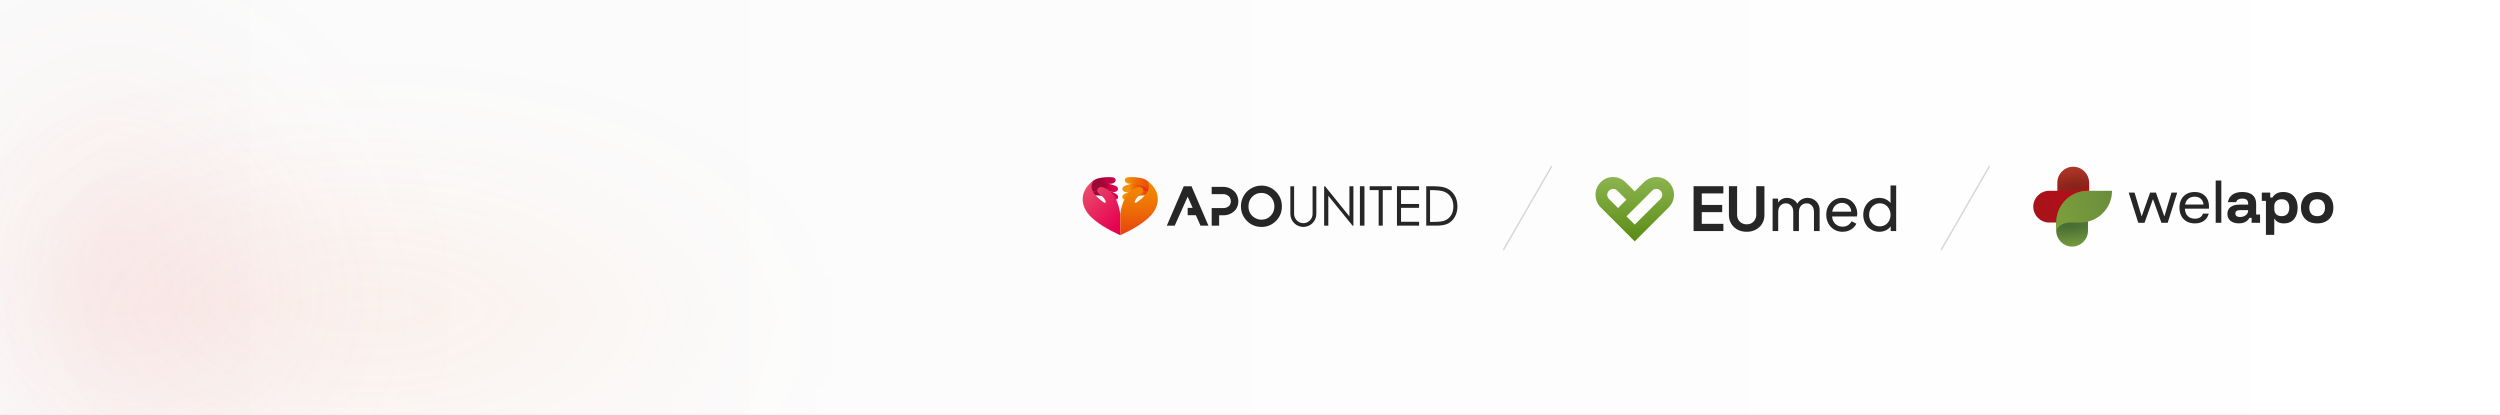
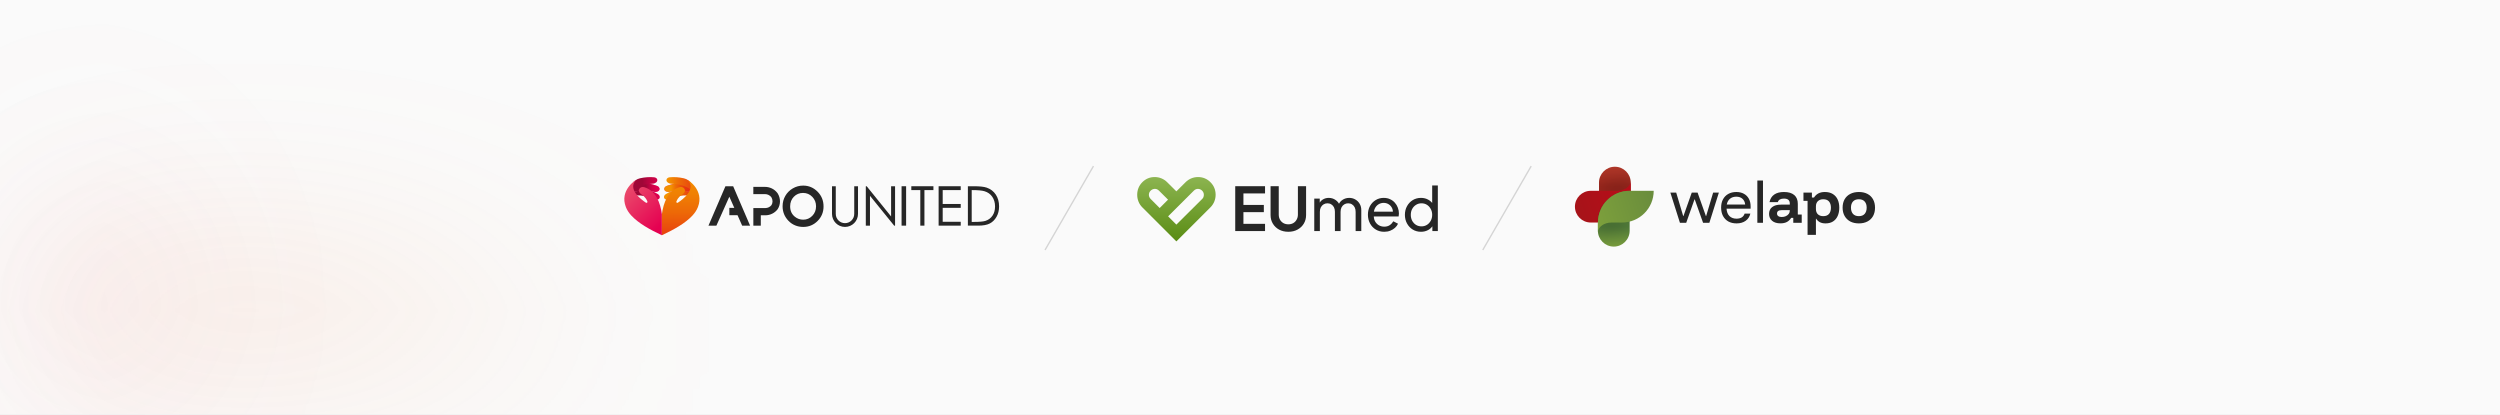
<svg xmlns="http://www.w3.org/2000/svg" width="1810" height="300" viewBox="0 0 1810 300" fill="none">
  <g clip-path="url(#clip0_111_993)">
    <rect width="1810" height="300" fill="url(#paint0_linear_111_993)" />
-     <path d="M809.477 143.119C809.734 142.211 809.232 141.187 808.193 140.547C805.342 138.795 802.267 137.51 798.761 136.648C796.325 136.047 793.736 136.48 791.669 137.884C789.781 139.167 787.952 140.925 786.12 142.674C795.54 139.706 801.569 142.881 805.49 144.38C807.22 145.041 809.092 144.456 809.473 143.119H809.477Z" fill="url(#paint1_linear_111_993)" />
-     <path d="M809.331 136.907C809.408 135.968 808.714 135.057 807.57 134.628C804.43 133.449 801.16 132.769 797.552 132.586C795.044 132.458 792.589 133.372 790.835 135.142C789.232 136.76 787.782 138.829 786.328 140.892C794.988 136.197 801.529 138.174 805.67 138.902C807.496 139.222 809.219 138.296 809.331 136.91V136.907Z" fill="url(#paint2_linear_111_993)" />
-     <path d="M809.331 136.907C809.408 135.968 808.714 135.057 807.57 134.628C804.43 133.449 801.16 132.769 797.552 132.586C795.044 132.458 792.589 133.372 790.835 135.142C789.232 136.76 787.782 138.829 786.328 140.892C794.988 136.197 801.529 138.174 805.67 138.902C807.496 139.222 809.219 138.296 809.331 136.91V136.907Z" fill="url(#paint3_linear_111_993)" />
-     <path d="M807.706 130.061C807.517 129.137 806.597 128.449 805.375 128.342C802.028 128.053 798.692 128.284 795.171 129.08C792.723 129.634 790.618 131.176 789.428 133.348C788.34 135.334 787.521 137.717 786.697 140.09C793.714 133.241 800.559 133.378 804.743 132.961C806.591 132.778 807.988 131.422 807.709 130.058L807.706 130.061Z" fill="url(#paint4_linear_111_993)" />
-     <path d="M811.048 155.153C809.969 146.939 806.755 137.976 798.147 135.484C796.848 135.109 795.407 135.606 794.719 136.751C794.099 137.787 794.099 139.256 796.582 140.989C796.582 140.989 799.3 142.561 800.565 145.934C800.804 146.568 800.075 147.134 799.505 146.757C795.661 144.21 786.182 137.065 792.27 130.283C792.27 130.283 780.154 137.623 784.974 149.934C785.857 152.189 787.227 154.221 788.882 156.006C794.121 161.655 802.078 166.103 811.048 170.323V155.153Z" fill="url(#paint5_linear_111_993)" />
-     <path d="M812.62 143.119C812.362 142.211 812.865 141.187 813.903 140.547C816.755 138.795 819.83 137.51 823.335 136.648C825.772 136.047 828.36 136.48 830.427 137.884C832.315 139.167 834.144 140.925 835.976 142.674C826.556 139.706 820.527 142.881 816.606 144.38C814.876 145.041 813.004 144.456 812.623 143.119H812.62Z" fill="url(#paint6_linear_111_993)" />
-     <path d="M812.762 136.907C812.684 135.968 813.378 135.057 814.522 134.628C817.662 133.449 820.932 132.769 824.54 132.586C827.048 132.458 829.503 133.372 831.257 135.142C832.86 136.76 834.311 138.829 835.764 140.892C827.104 136.197 820.563 138.174 816.422 138.902C814.597 139.222 812.873 138.296 812.762 136.91V136.907Z" fill="url(#paint7_linear_111_993)" />
-     <path d="M812.762 136.907C812.684 135.968 813.378 135.057 814.522 134.628C817.662 133.449 820.932 132.769 824.54 132.586C827.048 132.458 829.503 133.372 831.257 135.142C832.86 136.76 834.311 138.829 835.764 140.892C827.104 136.197 820.563 138.174 816.422 138.902C814.597 139.222 812.873 138.296 812.762 136.91V136.907Z" fill="url(#paint8_linear_111_993)" />
-     <path d="M814.387 130.061C814.576 129.137 815.496 128.449 816.717 128.342C820.065 128.053 823.4 128.284 826.922 129.08C829.37 129.634 831.475 131.176 832.665 133.348C833.753 135.334 834.572 137.717 835.396 140.09C828.378 133.241 821.534 133.378 817.35 132.961C815.502 132.778 814.104 131.422 814.383 130.058L814.387 130.061Z" fill="url(#paint9_linear_111_993)" />
-     <path d="M811.048 155.153C812.127 146.939 815.341 137.976 823.949 135.484C825.247 135.109 826.689 135.606 827.377 136.751C827.997 137.787 827.997 139.256 825.514 140.989C825.514 140.989 822.796 142.561 821.531 145.934C821.292 146.568 822.021 147.134 822.591 146.757C826.435 144.21 835.913 137.065 829.826 130.283C829.826 130.283 841.942 137.623 837.122 149.934C836.239 152.189 834.869 154.221 833.214 156.006C827.975 161.655 820.018 166.103 811.048 170.323V155.153Z" fill="url(#paint10_linear_111_993)" />
-     <path d="M958.684 163.362V134.836H959.32L976.991 156.702V134.836H979.866V163.362H979.211L961.699 141.761V163.362H958.684Z" fill="#262626" />
-     <path d="M984.573 134.836H987.868V163.362H984.573V134.836Z" fill="#262626" />
-     <path d="M991.634 137.629V134.836H1007.64V137.629H1001.12V163.362H998.147V137.629H991.634Z" fill="#262626" />
-     <path d="M1011.4 134.836H1027.41V137.629H1014.35V147.678H1027.41V150.471H1014.35V160.569H1027.41V163.362H1011.4V134.836Z" fill="#262626" />
-     <path d="M1032.59 163.362V134.836H1036.84C1041.16 134.836 1044.29 135.18 1046.25 135.865C1049.05 136.836 1051.23 138.516 1052.81 140.907C1054.39 143.299 1055.18 146.149 1055.18 149.458C1055.18 152.314 1054.55 154.829 1053.3 157.001C1052.06 159.172 1050.43 160.777 1048.43 161.808C1046.44 162.843 1043.64 163.359 1040.04 163.359H1032.59V163.362ZM1035.35 160.665H1036.96C1040.95 160.665 1043.72 160.421 1045.26 159.929C1047.44 159.233 1049.15 157.975 1050.39 156.162C1051.63 154.347 1052.25 152.13 1052.25 149.506C1052.25 146.755 1051.58 144.403 1050.23 142.455C1048.89 140.506 1047.01 139.167 1044.6 138.443C1042.79 137.9 1039.82 137.629 1035.67 137.629H1035.36V160.665H1035.35Z" fill="#262626" />
-     <path d="M874.899 163.362L862.653 134.836H857.051L844.774 163.362H850.514L859.886 142.4L863.478 150.516H859.886V155.813H865.819L869.159 163.362H874.899Z" fill="#262626" />
-     <path d="M913.321 134.369C917.356 134.369 920.828 135.827 923.732 138.746C926.636 141.665 928.089 145.223 928.089 149.42C928.089 153.617 926.655 157.096 923.791 159.977C920.924 162.857 917.45 164.297 913.359 164.297C909.268 164.297 905.518 162.818 902.685 159.862C899.853 156.907 898.434 153.394 898.434 149.324C898.434 146.6 899.094 144.094 900.414 141.807C901.733 139.52 903.549 137.71 905.858 136.375C908.166 135.037 910.655 134.372 913.321 134.372V134.369ZM913.262 139.677C910.621 139.677 908.401 140.593 906.604 142.428C904.803 144.262 903.906 146.591 903.906 149.42C903.906 152.571 905.038 155.063 907.304 156.898C909.064 158.332 911.083 159.049 913.362 159.049C915.935 159.049 918.131 158.118 919.944 156.259C921.756 154.4 922.663 152.107 922.663 149.384C922.663 146.66 921.75 144.377 919.925 142.497C918.1 140.617 915.88 139.68 913.265 139.68L913.262 139.677Z" fill="#262626" />
-     <path d="M882.664 163.362H877.265V150.641H885.931C887.676 150.641 889.338 149.843 890.395 148.505C891.422 146.856 891.4 144.714 890.343 142.865L890.238 142.73C889.181 141.356 887.495 140.535 885.727 140.535H877.253V135.304H885.727C889.193 135.304 892.499 136.911 894.567 139.603L894.94 140.114C897.098 143.707 897.089 148.021 894.912 151.373L894.798 151.534C892.729 154.25 889.415 155.872 885.928 155.872H882.66V163.362H882.664Z" fill="#262626" />
-     <path d="M950.307 134.836V154.891C950.307 158.571 947.307 161.569 943.62 161.569C939.935 161.569 936.938 158.571 936.938 154.891V134.836H934.208V154.891C934.208 160.077 938.43 164.297 943.62 164.297C948.811 164.297 953.036 160.077 953.036 154.891V134.836H950.307Z" fill="#262626" />
-     <line x1="1123.51" y1="120.25" x2="1088.44" y2="181" stroke="#D4D4D4" />
-     <path d="M1183.53 174.769L1158.87 150.116C1157.64 148.878 1156.71 147.472 1156.1 145.9C1155.48 144.328 1155.17 142.708 1155.17 141.041C1155.17 137.468 1156.41 134.431 1158.87 131.929C1161.33 129.429 1164.34 128.179 1167.89 128.179C1169.55 128.179 1171.16 128.5 1172.73 129.142C1174.29 129.786 1175.69 130.728 1176.92 131.966L1183.53 138.54L1190.14 131.966C1191.37 130.728 1192.77 129.786 1194.33 129.142C1195.89 128.5 1197.51 128.179 1199.16 128.179C1202.72 128.179 1205.74 129.429 1208.23 131.929C1210.71 134.431 1211.96 137.468 1211.96 141.041C1211.96 142.708 1211.64 144.328 1211 145.9C1210.36 147.472 1209.42 148.878 1208.19 150.116L1183.53 174.769ZM1171.45 150.616L1177.49 144.543L1170.95 138.04C1170.48 137.564 1169.97 137.218 1169.42 137.002C1168.88 136.789 1168.34 136.706 1167.82 136.754C1166.69 136.801 1165.7 137.242 1164.88 138.074C1164.05 138.909 1163.63 139.898 1163.63 141.041C1163.63 141.565 1163.74 142.089 1163.95 142.613C1164.16 143.137 1164.48 143.614 1164.91 144.042L1171.45 150.616ZM1183.53 162.621L1202.22 144.042C1202.65 143.661 1202.95 143.196 1203.14 142.647C1203.33 142.101 1203.43 141.565 1203.43 141.041C1203.43 139.898 1203.02 138.909 1202.22 138.074C1201.41 137.242 1200.44 136.801 1199.31 136.754C1198.78 136.706 1198.25 136.789 1197.71 137.002C1197.16 137.218 1196.65 137.564 1196.18 138.04L1177.56 156.619L1183.53 162.621Z" fill="url(#paint11_linear_111_993)" />
-     <path d="M1360.63 167.81C1358.42 167.81 1356.43 167.272 1354.66 166.197C1352.91 165.122 1351.53 163.654 1350.51 161.794C1349.5 159.934 1348.99 157.856 1348.99 155.56C1348.99 153.206 1349.5 151.114 1350.51 149.283C1351.53 147.423 1352.91 145.955 1354.66 144.88C1356.43 143.805 1358.42 143.267 1360.63 143.267C1362.58 143.267 1364.3 143.689 1365.82 144.531C1367.33 145.345 1368.52 146.449 1369.39 147.844L1368.74 148.847V134.287H1372.83V167.287H1368.87V162.274L1369.39 162.971C1368.58 164.512 1367.39 165.703 1365.82 166.546C1364.28 167.389 1362.55 167.81 1360.63 167.81ZM1360.98 163.887C1362.46 163.887 1363.78 163.523 1364.94 162.797C1366.11 162.07 1367.02 161.082 1367.69 159.833C1368.39 158.554 1368.74 157.13 1368.74 155.56C1368.74 153.962 1368.39 152.538 1367.69 151.288C1367.02 150.01 1366.11 149.007 1364.94 148.28C1363.78 147.554 1362.46 147.191 1360.98 147.191C1359.52 147.191 1358.2 147.568 1357.01 148.324C1355.85 149.051 1354.93 150.039 1354.26 151.288C1353.6 152.509 1353.26 153.933 1353.26 155.56C1353.26 157.13 1353.6 158.554 1354.26 159.833C1354.93 161.082 1355.85 162.07 1357.01 162.797C1358.17 163.523 1359.49 163.887 1360.98 163.887Z" fill="#262626" />
-     <path d="M1333.98 167.81C1331.71 167.81 1329.7 167.272 1327.92 166.197C1326.15 165.122 1324.75 163.654 1323.74 161.794C1322.72 159.905 1322.21 157.798 1322.21 155.473C1322.21 153.119 1322.71 151.027 1323.69 149.196C1324.71 147.365 1326.08 145.926 1327.79 144.88C1329.54 143.805 1331.48 143.267 1333.63 143.267C1335.38 143.267 1336.92 143.587 1338.25 144.226C1339.62 144.837 1340.77 145.679 1341.7 146.755C1342.66 147.801 1343.38 149.007 1343.88 150.373C1344.4 151.71 1344.66 153.105 1344.66 154.558C1344.66 154.877 1344.63 155.241 1344.57 155.648C1344.55 156.025 1344.5 156.389 1344.44 156.737H1325.18V153.25H1342.09L1340.17 154.819C1340.43 153.308 1340.29 151.957 1339.74 150.765C1339.18 149.574 1338.37 148.629 1337.29 147.932C1336.22 147.234 1335 146.885 1333.63 146.885C1332.27 146.885 1331.02 147.234 1329.88 147.932C1328.75 148.629 1327.86 149.632 1327.22 150.94C1326.61 152.218 1326.37 153.744 1326.48 155.517C1326.37 157.231 1326.63 158.743 1327.27 160.051C1327.94 161.329 1328.87 162.332 1330.06 163.058C1331.28 163.756 1332.6 164.105 1334.03 164.105C1335.59 164.105 1336.92 163.741 1337.99 163.015C1339.07 162.288 1339.94 161.358 1340.61 160.225L1344.01 161.969C1343.54 163.044 1342.82 164.032 1341.83 164.933C1340.87 165.805 1339.72 166.502 1338.38 167.025C1337.08 167.549 1335.61 167.81 1333.98 167.81Z" fill="#262626" />
-     <path d="M1283.37 167.287V143.79H1287.33V148.586L1286.77 147.844C1287.35 146.362 1288.28 145.229 1289.56 144.444C1290.84 143.659 1292.27 143.267 1293.87 143.267C1295.7 143.267 1297.35 143.776 1298.8 144.793C1300.28 145.81 1301.3 147.147 1301.85 148.803L1300.72 148.847C1301.33 147.016 1302.36 145.636 1303.81 144.706C1305.26 143.747 1306.88 143.267 1308.65 143.267C1310.28 143.267 1311.75 143.645 1313.05 144.401C1314.39 145.156 1315.45 146.202 1316.24 147.539C1317.02 148.876 1317.41 150.387 1317.41 152.073V167.287H1313.31V153.381C1313.31 152.073 1313.08 150.969 1312.62 150.068C1312.15 149.167 1311.51 148.469 1310.7 147.975C1309.91 147.452 1308.98 147.191 1307.91 147.191C1306.86 147.191 1305.92 147.452 1305.08 147.975C1304.26 148.469 1303.61 149.181 1303.11 150.111C1302.65 151.012 1302.42 152.102 1302.42 153.381V167.287H1298.32V153.381C1298.32 152.073 1298.09 150.969 1297.62 150.068C1297.16 149.167 1296.52 148.469 1295.7 147.975C1294.92 147.452 1293.99 147.191 1292.91 147.191C1291.87 147.191 1290.92 147.452 1290.08 147.975C1289.27 148.469 1288.61 149.181 1288.12 150.111C1287.65 151.012 1287.42 152.102 1287.42 153.381V167.287H1283.37Z" fill="#262626" />
-     <path d="M1264.59 167.81C1262.09 167.81 1259.86 167.287 1257.92 166.241C1256 165.195 1254.49 163.756 1253.38 161.925C1252.28 160.094 1251.73 158.016 1251.73 155.691V134.81H1257.66V155.386C1257.66 156.723 1257.95 157.929 1258.53 159.004C1259.14 160.08 1259.97 160.922 1261.01 161.533C1262.06 162.114 1263.25 162.405 1264.59 162.405C1265.95 162.405 1267.14 162.114 1268.16 161.533C1269.21 160.922 1270.02 160.08 1270.6 159.004C1271.21 157.929 1271.52 156.723 1271.52 155.386V134.81H1277.45V155.691C1277.45 158.016 1276.9 160.094 1275.79 161.925C1274.69 163.756 1273.16 165.195 1271.21 166.241C1269.3 167.287 1267.09 167.81 1264.59 167.81Z" fill="#262626" />
-     <path d="M1226.15 167.287V134.81H1247.73V140.041H1232.08V148.368H1246.86V153.599H1232.08V162.056H1247.73V167.287H1226.15Z" fill="#262626" />
-     <line x1="1440.43" y1="120.25" x2="1405.36" y2="181" stroke="#D4D4D4" />
-     <path d="M1501 120.717C1507.35 120.717 1512.49 125.859 1512.49 132.202L1512.49 138.143C1512.49 150.829 1502.2 161.113 1489.52 161.113V161.113L1489.52 132.202C1489.52 125.859 1494.66 120.717 1501 120.717V120.717Z" fill="url(#paint12_linear_111_993)" />
-     <mask id="mask0_111_993" style="mask-type:alpha" maskUnits="userSpaceOnUse" x="1489" y="120" width="24" height="42">
-       <path d="M1501 120.717C1507.35 120.717 1512.49 125.859 1512.49 132.202L1512.49 140.915C1512.49 152.07 1503.45 161.113 1492.29 161.113L1489.52 161.113L1489.52 132.202C1489.52 125.859 1494.66 120.717 1501 120.717V120.717Z" fill="black" />
+     <path d="M477.636 143.119C477.894 142.211 477.391 141.187 476.353 140.547C473.501 138.795 470.426 137.51 466.921 136.648C464.484 136.047 461.896 136.48 459.829 137.884C457.941 139.167 456.112 140.925 454.28 142.674C463.7 139.706 469.729 142.881 473.65 144.38C475.38 145.041 477.252 144.456 477.633 143.119H477.636Z" fill="url(#paint1_linear_111_993)" />
+     <path d="M477.49 136.907C477.568 135.968 476.873 135.057 475.73 134.628C472.59 133.449 469.319 132.769 465.711 132.586C463.204 132.458 460.749 133.372 458.994 135.142C457.392 136.76 455.941 138.829 454.487 140.892C463.148 136.197 469.688 138.174 473.829 138.902C475.655 139.222 477.379 138.296 477.49 136.91V136.907Z" fill="url(#paint2_linear_111_993)" />
+     <path d="M477.49 136.907C477.568 135.968 476.873 135.057 475.73 134.628C472.59 133.449 469.319 132.769 465.711 132.586C463.204 132.458 460.749 133.372 458.994 135.142C457.392 136.76 455.941 138.829 454.487 140.892C463.148 136.197 469.688 138.174 473.829 138.902C475.655 139.222 477.379 138.296 477.49 136.91V136.907Z" fill="url(#paint3_linear_111_993)" />
+     <path d="M475.866 130.061C475.677 129.137 474.756 128.449 473.535 128.342C470.187 128.053 466.852 128.284 463.331 129.08C460.882 129.634 458.777 131.176 457.587 133.348C456.499 135.334 455.681 137.717 454.856 140.09C461.874 133.241 468.718 133.378 472.903 132.961C474.75 132.778 476.148 131.422 475.869 130.058L475.866 130.061Z" fill="url(#paint4_linear_111_993)" />
+     <path d="M479.208 155.153C478.129 146.939 474.915 137.976 466.307 135.484C465.008 135.109 463.567 135.606 462.879 136.751C462.259 137.787 462.259 139.256 464.741 140.989C464.741 140.989 467.46 142.561 468.725 145.934C468.963 146.568 468.235 147.134 467.664 146.757C463.821 144.21 454.342 137.065 460.43 130.283C460.43 130.283 448.313 137.623 453.133 149.934C454.017 152.189 455.387 154.221 457.042 156.006C462.28 161.655 470.237 166.103 479.208 170.323V155.153Z" fill="url(#paint5_linear_111_993)" />
+     <path d="M480.779 143.119C480.522 142.211 481.024 141.187 482.063 140.547C484.914 138.795 487.989 137.51 491.495 136.648C493.931 136.047 496.519 136.48 498.587 137.884C500.475 139.167 502.303 140.925 504.135 142.674C494.715 139.706 488.687 142.881 484.765 144.38C483.036 145.041 481.164 144.456 480.782 143.119H480.779Z" fill="url(#paint6_linear_111_993)" />
+     <path d="M480.921 136.907C480.844 135.968 481.538 135.057 482.682 134.628C485.822 133.449 489.092 132.769 492.7 132.586C495.208 132.458 497.663 133.372 499.417 135.142C501.02 136.76 502.47 138.829 503.924 140.892C495.263 136.197 488.723 138.174 484.582 138.902C482.756 139.222 481.033 138.296 480.921 136.91V136.907Z" fill="url(#paint7_linear_111_993)" />
+     <path d="M480.921 136.907C480.844 135.968 481.538 135.057 482.682 134.628C485.822 133.449 489.092 132.769 492.7 132.586C495.208 132.458 497.663 133.372 499.417 135.142C501.02 136.76 502.47 138.829 503.924 140.892C495.263 136.197 488.723 138.174 484.582 138.902C482.756 139.222 481.033 138.296 480.921 136.91V136.907Z" fill="url(#paint8_linear_111_993)" />
+     <path d="M482.546 130.061C482.735 129.137 483.656 128.449 484.877 128.342C488.225 128.053 491.56 128.284 495.081 129.08C497.53 129.634 499.635 131.176 500.825 133.348C501.913 135.334 502.731 137.717 503.556 140.09C496.538 133.241 489.694 133.378 485.509 132.961C483.662 132.778 482.264 131.422 482.543 130.058L482.546 130.061Z" fill="url(#paint9_linear_111_993)" />
+     <path d="M479.207 155.153C480.286 146.939 483.5 137.976 492.108 135.484C493.407 135.109 494.848 135.606 495.537 136.751C496.156 137.787 496.156 139.256 493.674 140.989C493.674 140.989 490.955 142.561 489.691 145.934C489.452 146.568 490.18 147.134 490.751 146.757C494.594 144.21 504.073 137.065 497.985 130.283C497.985 130.283 510.102 137.623 505.282 149.934C504.399 152.189 503.028 154.221 501.373 156.006C496.135 161.655 488.178 166.103 479.207 170.323V155.153Z" fill="url(#paint10_linear_111_993)" />
+     <path d="M626.844 163.362V134.836H627.48L645.15 156.702V134.836H648.026V163.362H647.371L629.859 141.761V163.362H626.844Z" fill="#262626" />
+     <path d="M652.733 134.836H656.028V163.362H652.733V134.836Z" fill="#262626" />
+     <path d="M659.793 137.629V134.836H675.797V137.629H669.284V163.362H666.307V137.629H659.793Z" fill="#262626" />
+     <path d="M679.563 134.836H695.567V137.629H682.51V147.678H695.567V150.471H682.51V160.569H695.567V163.362H679.563V134.836Z" fill="#262626" />
+     <path d="M700.745 163.362V134.836H705.001C709.321 134.836 712.454 135.18 714.405 135.865C717.205 136.836 719.394 138.516 720.973 140.907C722.548 143.299 723.338 146.149 723.338 149.458C723.338 152.314 722.713 154.829 721.464 157.001C720.216 159.172 718.591 160.777 716.594 161.808C714.598 162.843 711.801 163.359 708.2 163.359H700.745V163.362ZM703.514 160.665H705.119C709.111 160.665 711.88 160.421 713.424 159.929C715.596 159.233 717.305 157.975 718.548 156.162C719.791 154.347 720.414 152.13 720.414 149.506C720.414 146.755 719.739 144.403 718.393 142.455C717.046 140.506 715.165 139.167 712.759 138.443C710.954 137.9 707.975 137.629 703.828 137.629H703.517V160.665H703.514Z" fill="#262626" />
+     <path d="M543.059 163.362L530.812 134.836H525.211L512.934 163.362H518.673L528.045 142.4L531.638 150.516H528.045V155.813H533.978L537.319 163.362H543.059Z" fill="#262626" />
+     <path d="M581.481 134.369C585.516 134.369 588.987 135.827 591.892 138.746C594.796 141.665 596.248 145.223 596.248 149.42C596.248 153.617 594.814 157.096 591.951 159.977C589.084 162.857 585.609 164.297 581.518 164.297C577.427 164.297 573.678 162.818 570.845 159.862C568.012 156.907 566.594 153.394 566.594 149.324C566.594 146.6 567.254 144.094 568.573 141.807C569.892 139.52 571.708 137.71 574.018 136.375C576.326 135.037 578.814 134.372 581.481 134.372V134.369ZM581.422 139.677C578.781 139.677 576.561 140.593 574.763 142.428C572.963 144.262 572.066 146.591 572.066 149.42C572.066 152.571 573.198 155.063 575.464 156.898C577.224 158.332 579.242 159.049 581.521 159.049C584.095 159.049 586.29 158.118 588.103 156.259C589.916 154.4 590.822 152.107 590.822 149.384C590.822 146.66 589.91 144.377 588.085 142.497C586.26 140.617 584.04 139.68 581.425 139.68L581.422 139.677Z" fill="#262626" />
+     <path d="M550.823 163.362H545.424V150.641H554.09C555.836 150.641 557.498 149.843 558.555 148.505C559.582 146.856 559.56 144.714 558.503 142.865L558.398 142.73C557.341 141.356 555.654 140.535 553.887 140.535H545.412V135.304H553.887C557.353 135.304 560.658 136.911 562.727 139.603L563.099 140.114C565.257 143.707 565.248 148.021 563.072 151.373L562.958 151.534C560.889 154.25 557.575 155.872 554.087 155.872H550.819V163.362H550.823Z" fill="#262626" />
+     <path d="M618.466 134.836V154.891C618.466 158.571 615.466 161.569 611.78 161.569C608.095 161.569 605.098 158.571 605.098 154.891V134.836H602.367V154.891C602.367 160.077 606.59 164.297 611.78 164.297C616.97 164.297 621.196 160.077 621.196 154.891V134.836H618.466Z" fill="#262626" />
+     <line x1="791.675" y1="120.25" x2="756.601" y2="181" stroke="#D4D4D4" />
+     <path d="M851.689 174.769L827.029 150.116C825.797 148.878 824.873 147.472 824.258 145.9C823.642 144.328 823.334 142.708 823.334 141.041C823.334 137.468 824.566 134.431 827.029 131.929C829.493 129.429 832.501 128.179 836.054 128.179C837.713 128.179 839.323 128.5 840.887 129.142C842.45 129.786 843.848 130.728 845.08 131.966L851.689 138.54L858.298 131.966C859.53 130.728 860.927 129.786 862.491 129.142C864.054 128.5 865.665 128.179 867.323 128.179C870.876 128.179 873.897 129.429 876.385 131.929C878.872 134.431 880.115 137.468 880.115 141.041C880.115 142.708 879.795 144.328 879.157 145.9C878.516 147.472 877.58 148.878 876.348 150.116L851.689 174.769ZM839.608 150.616L845.648 144.543L839.11 138.04C838.636 137.564 838.127 137.218 837.581 137.002C837.037 136.789 836.504 136.706 835.983 136.754C834.846 136.801 833.864 137.242 833.036 138.074C832.205 138.909 831.79 139.898 831.79 141.041C831.79 141.565 831.898 142.089 832.112 142.613C832.324 143.137 832.643 143.614 833.07 144.042L839.608 150.616ZM851.689 162.621L870.379 144.042C870.805 143.661 871.113 143.196 871.303 142.647C871.492 142.101 871.587 141.565 871.587 141.041C871.587 139.898 871.184 138.909 870.379 138.074C869.573 137.242 868.602 136.801 867.465 136.754C866.944 136.706 866.411 136.789 865.868 137.002C865.322 137.218 864.812 137.564 864.338 138.04L845.719 156.619L851.689 162.621Z" fill="url(#paint11_linear_111_993)" />
+     <path d="M1028.79 167.81C1026.58 167.81 1024.59 167.272 1022.82 166.197C1021.07 165.122 1019.69 163.654 1018.67 161.794C1017.66 159.934 1017.15 157.856 1017.15 155.56C1017.15 153.206 1017.66 151.114 1018.67 149.283C1019.69 147.423 1021.07 145.955 1022.82 144.88C1024.59 143.805 1026.58 143.267 1028.79 143.267C1030.74 143.267 1032.46 143.689 1033.98 144.531C1035.49 145.345 1036.68 146.449 1037.55 147.844L1036.9 148.847V134.287H1040.99V167.287H1037.03V162.274L1037.55 162.971C1036.74 164.512 1035.54 165.703 1033.98 166.546C1032.44 167.389 1030.71 167.81 1028.79 167.81ZM1029.14 163.887C1030.62 163.887 1031.94 163.523 1033.1 162.797C1034.27 162.07 1035.18 161.082 1035.85 159.833C1036.55 158.554 1036.9 157.13 1036.9 155.56C1036.9 153.962 1036.55 152.538 1035.85 151.288C1035.18 150.01 1034.27 149.007 1033.1 148.28C1031.94 147.554 1030.62 147.191 1029.14 147.191C1027.68 147.191 1026.36 147.568 1025.17 148.324C1024.01 149.051 1023.09 150.039 1022.42 151.288C1021.75 152.509 1021.42 153.933 1021.42 155.56C1021.42 157.13 1021.75 158.554 1022.42 159.833C1023.09 161.082 1024.01 162.07 1025.17 162.797C1026.33 163.523 1027.65 163.887 1029.14 163.887Z" fill="#262626" />
+     <path d="M1002.14 167.81C999.875 167.81 997.855 167.272 996.082 166.197C994.309 165.122 992.914 163.654 991.897 161.794C990.88 159.905 990.371 157.798 990.371 155.473C990.371 153.119 990.865 151.027 991.853 149.196C992.871 147.365 994.236 145.926 995.951 144.88C997.695 143.805 999.642 143.267 1001.79 143.267C1003.54 143.267 1005.08 143.587 1006.41 144.226C1007.78 144.837 1008.93 145.679 1009.86 146.755C1010.82 147.801 1011.54 149.007 1012.04 150.373C1012.56 151.71 1012.82 153.105 1012.82 154.558C1012.82 154.877 1012.79 155.241 1012.73 155.648C1012.71 156.025 1012.66 156.389 1012.6 156.737H993.336V153.25H1010.25L1008.33 154.819C1008.59 153.308 1008.45 151.957 1007.9 150.765C1007.34 149.574 1006.53 148.629 1005.45 147.932C1004.38 147.234 1003.16 146.885 1001.79 146.885C1000.43 146.885 999.177 147.234 998.044 147.932C996.91 148.629 996.024 149.632 995.384 150.94C994.774 152.218 994.527 153.744 994.643 155.517C994.527 157.231 994.789 158.743 995.428 160.051C996.096 161.329 997.026 162.332 998.218 163.058C999.439 163.756 1000.76 164.105 1002.18 164.105C1003.75 164.105 1005.08 163.741 1006.15 163.015C1007.23 162.288 1008.1 161.358 1008.77 160.225L1012.17 161.969C1011.7 163.044 1010.98 164.032 1009.99 164.933C1009.03 165.805 1007.88 166.502 1006.54 167.025C1005.24 167.549 1003.77 167.81 1002.14 167.81Z" fill="#262626" />
+     <path d="M951.526 167.287V143.79H955.493V148.586L954.926 147.844C955.507 146.362 956.437 145.229 957.716 144.444C958.995 143.659 960.433 143.267 962.032 143.267C963.863 143.267 965.505 143.776 966.958 144.793C968.44 145.81 969.457 147.147 970.009 148.803L968.876 148.847C969.486 147.016 970.518 145.636 971.971 144.706C973.424 143.747 975.037 143.267 976.81 143.267C978.437 143.267 979.905 143.645 981.213 144.401C982.55 145.156 983.61 146.202 984.395 147.539C985.18 148.876 985.572 150.387 985.572 152.073V167.287H981.474V153.381C981.474 152.073 981.242 150.969 980.777 150.068C980.312 149.167 979.673 148.469 978.859 147.975C978.074 147.452 977.144 147.191 976.069 147.191C975.023 147.191 974.078 147.452 973.235 147.975C972.422 148.469 971.768 149.181 971.274 150.111C970.809 151.012 970.576 152.102 970.576 153.381V167.287H966.478V153.381C966.478 152.073 966.246 150.969 965.781 150.068C965.316 149.167 964.676 148.469 963.863 147.975C963.078 147.452 962.148 147.191 961.073 147.191C960.027 147.191 959.082 147.452 958.239 147.975C957.425 148.469 956.772 149.181 956.278 150.111C955.813 151.012 955.58 152.102 955.58 153.381V167.287H951.526Z" fill="#262626" />
+     <path d="M932.747 167.81C930.248 167.81 928.025 167.287 926.077 166.241C924.159 165.195 922.648 163.756 921.544 161.925C920.439 160.094 919.887 158.016 919.887 155.691V134.81H925.816V155.386C925.816 156.723 926.106 157.929 926.688 159.004C927.298 160.08 928.126 160.922 929.173 161.533C930.219 162.114 931.41 162.405 932.747 162.405C934.113 162.405 935.305 162.114 936.322 161.533C937.368 160.922 938.182 160.08 938.763 159.004C939.373 157.929 939.678 156.723 939.678 155.386V134.81H945.607V155.691C945.607 158.016 945.055 160.094 943.951 161.925C942.846 163.756 941.321 165.195 939.373 166.241C937.455 167.287 935.247 167.81 932.747 167.81Z" fill="#262626" />
+     <path d="M894.31 167.287V134.81H915.889V140.041H900.239V148.368H915.017V153.599H900.239V162.056H915.889V167.287H894.31Z" fill="#262626" />
+     <line x1="1108.59" y1="120.25" x2="1073.52" y2="181" stroke="#D4D4D4" />
+     <path d="M1169.16 120.717C1175.51 120.717 1180.65 125.859 1180.65 132.202L1180.65 138.143C1180.65 150.829 1170.36 161.113 1157.68 161.113V161.113L1157.68 132.202C1157.68 125.859 1162.82 120.717 1169.16 120.717V120.717Z" fill="url(#paint12_linear_111_993)" />
+     <mask id="mask0_111_993" style="mask-type:alpha" maskUnits="userSpaceOnUse" x="1157" y="120" width="24" height="42">
+       <path d="M1169.16 120.717C1175.51 120.717 1180.65 125.859 1180.65 132.202L1180.65 140.915C1180.65 152.07 1171.6 161.113 1160.45 161.113L1157.68 161.113L1157.68 132.202C1157.68 125.859 1162.82 120.717 1169.16 120.717V120.717Z" fill="black" />
    </mask>
    <g mask="url(#mask0_111_993)">
      <g filter="url(#filter0_f_111_993)">
-         <path d="M1489.52 138.143L1505.36 138.143C1507.74 137.879 1512.09 136.163 1512.09 131.41" stroke="black" stroke-width="2.735" />
+         <path d="M1157.68 138.143L1173.52 138.143C1175.9 137.879 1180.25 136.163 1180.25 131.41" stroke="black" stroke-width="2.735" />
      </g>
    </g>
-     <path d="M1502.19 138.136C1502.32 138.14 1502.45 138.143 1502.59 138.143C1508.06 138.143 1512.49 134.951 1512.49 131.014L1512.49 140.915C1512.49 152.069 1503.45 161.113 1492.29 161.113L1483.58 161.113C1477.23 161.113 1472.09 155.97 1472.09 149.628C1472.09 143.285 1477.23 138.143 1483.58 138.143L1502.19 138.143L1502.19 138.136Z" fill="url(#paint13_linear_111_993)" />
-     <path d="M1500.21 178.538C1493.87 178.538 1488.73 173.396 1488.73 167.053L1488.73 161.113C1488.73 148.427 1499.01 138.143 1511.7 138.143V138.143L1511.7 167.053C1511.7 173.396 1506.55 178.538 1500.21 178.538V178.538Z" fill="url(#paint14_linear_111_993)" />
-     <mask id="mask1_111_993" style="mask-type:alpha" maskUnits="userSpaceOnUse" x="1488" y="138" width="24" height="41">
-       <path d="M1500.21 178.538C1493.87 178.538 1488.73 173.396 1488.73 167.053L1488.73 158.34C1488.73 147.186 1497.77 138.143 1508.92 138.143L1511.7 138.143L1511.7 167.053C1511.7 173.396 1506.55 178.538 1500.21 178.538V178.538Z" fill="black" />
+     <path d="M1170.35 138.136C1170.48 138.14 1170.61 138.143 1170.75 138.143C1176.22 138.143 1180.65 134.951 1180.65 131.014L1180.65 140.915C1180.65 152.069 1171.61 161.113 1160.45 161.113L1151.74 161.113C1145.39 161.113 1140.25 155.97 1140.25 149.628C1140.25 143.285 1145.39 138.143 1151.74 138.143L1170.35 138.143L1170.35 138.136Z" fill="url(#paint13_linear_111_993)" />
+     <path d="M1168.37 178.538C1162.03 178.538 1156.89 173.396 1156.89 167.053L1156.89 161.113C1156.89 148.427 1167.17 138.143 1179.86 138.143V138.143L1179.86 167.053C1179.86 173.396 1174.71 178.538 1168.37 178.538V178.538Z" fill="url(#paint14_linear_111_993)" />
+     <mask id="mask1_111_993" style="mask-type:alpha" maskUnits="userSpaceOnUse" x="1156" y="138" width="24" height="41">
+       <path d="M1168.37 178.538C1162.03 178.538 1156.89 173.396 1156.89 167.053L1156.89 158.34C1156.89 147.186 1165.93 138.143 1177.08 138.143L1179.86 138.143L1179.86 167.053C1179.86 173.396 1174.71 178.538 1168.37 178.538V178.538Z" fill="black" />
    </mask>
    <g mask="url(#mask1_111_993)">
      <g filter="url(#filter1_f_111_993)">
-         <path d="M1511.7 161.113L1495.85 161.113C1493.48 161.377 1489.12 163.093 1489.12 167.845" stroke="black" stroke-width="2.735" />
+         <path d="M1179.86 161.113L1164.01 161.113C1161.64 161.377 1157.28 163.093 1157.28 167.845" stroke="black" stroke-width="2.735" />
      </g>
    </g>
-     <path d="M1499.02 161.12C1498.89 161.116 1498.76 161.113 1498.63 161.113C1493.16 161.113 1488.73 164.305 1488.73 168.242V161.113C1488.73 148.427 1499.01 138.143 1511.7 138.143H1529.12C1529.12 150.829 1518.84 161.113 1506.15 161.113H1499.02V161.12Z" fill="url(#paint15_linear_111_993)" />
-     <path d="M1677.66 161.743C1675.28 161.743 1673.21 161.281 1671.43 160.358C1669.68 159.411 1668.32 158.087 1667.35 156.387C1666.38 154.686 1665.89 152.67 1665.89 150.338C1665.89 148.031 1666.37 146.027 1667.31 144.327C1668.29 142.626 1669.66 141.315 1671.43 140.392C1673.21 139.469 1675.29 139.007 1677.7 139.007C1680.08 139.007 1682.14 139.469 1683.89 140.392C1685.64 141.315 1686.99 142.626 1687.94 144.327C1688.88 146.027 1689.36 148.043 1689.36 150.375C1689.36 152.682 1688.88 154.699 1687.94 156.423C1686.99 158.123 1685.63 159.435 1683.86 160.358C1682.11 161.281 1680.04 161.743 1677.66 161.743ZM1677.66 156.496C1679.48 156.496 1680.88 155.949 1681.85 154.856C1682.82 153.739 1683.31 152.233 1683.31 150.338C1683.31 148.444 1682.82 146.962 1681.85 145.893C1680.88 144.8 1679.48 144.254 1677.66 144.254C1675.82 144.254 1674.4 144.8 1673.4 145.893C1672.43 146.962 1671.94 148.444 1671.94 150.338C1671.94 152.233 1672.43 153.739 1673.4 154.856C1674.4 155.949 1675.82 156.496 1677.66 156.496Z" fill="#262626" />
-     <path d="M1640.53 170.05V145.42H1637.54V139.444H1643.66V143.015H1645.19C1645.97 141.752 1647 140.768 1648.29 140.064C1649.6 139.359 1651.18 139.007 1653.02 139.007C1655.28 139.007 1657.19 139.481 1658.74 140.428C1660.3 141.375 1661.48 142.699 1662.28 144.4C1663.08 146.1 1663.48 148.092 1663.48 150.375C1663.48 152.658 1663.09 154.662 1662.31 156.387C1661.54 158.087 1660.41 159.411 1658.93 160.358C1657.44 161.281 1655.65 161.743 1653.53 161.743C1651.93 161.743 1650.56 161.451 1649.42 160.868C1648.27 160.261 1647.38 159.411 1646.72 158.318H1646.57V170.05H1640.53ZM1651.89 156.496C1653.74 156.496 1655.12 155.949 1656.05 154.856C1656.97 153.763 1657.43 152.27 1657.43 150.375C1657.43 148.48 1656.97 146.986 1656.05 145.893C1655.12 144.8 1653.74 144.254 1651.89 144.254C1650.27 144.254 1648.97 144.715 1647.99 145.638C1647.05 146.537 1646.57 147.788 1646.57 149.391V151.359C1646.57 152.962 1647.05 154.225 1647.99 155.148C1648.97 156.047 1650.27 156.496 1651.89 156.496Z" fill="#262626" />
-     <path d="M1620.88 161.706C1618.3 161.706 1616.29 161.087 1614.83 159.848C1613.37 158.585 1612.64 156.933 1612.64 154.893C1612.64 152.731 1613.4 151.067 1614.9 149.901C1616.41 148.735 1618.57 148.152 1621.39 148.152H1627.66V147.314C1627.66 144.958 1626.25 143.78 1623.43 143.78C1620.98 143.78 1619.49 144.63 1618.98 146.331H1612.97C1613.46 143.926 1614.59 142.104 1616.36 140.865C1618.13 139.627 1620.49 139.007 1623.43 139.007C1626.68 139.007 1629.16 139.736 1630.86 141.193C1632.59 142.651 1633.45 144.776 1633.45 147.569V155.33H1636.29V161.305H1630.17V157.735H1628.64C1627.89 158.998 1626.88 159.982 1625.61 160.686C1624.35 161.366 1622.77 161.706 1620.88 161.706ZM1621.79 157.115C1622.93 157.115 1623.94 156.909 1624.81 156.496C1625.69 156.083 1626.38 155.537 1626.89 154.856C1627.4 154.152 1627.66 153.363 1627.66 152.488V152.16H1621.68C1619.49 152.16 1618.4 152.974 1618.4 154.601C1618.4 155.403 1618.7 156.022 1619.31 156.46C1619.92 156.897 1620.74 157.115 1621.79 157.115Z" fill="#262626" />
-     <path d="M1604.16 161.305V130.7H1608.24V161.305H1604.16Z" fill="#262626" />
-     <path d="M1589.12 161.743C1586.84 161.743 1584.86 161.281 1583.18 160.358C1581.51 159.411 1580.21 158.075 1579.28 156.35C1578.38 154.626 1577.93 152.61 1577.93 150.302C1577.93 147.994 1578.38 146.003 1579.28 144.327C1580.21 142.626 1581.49 141.315 1583.15 140.392C1584.8 139.469 1586.73 139.007 1588.94 139.007C1591.05 139.007 1592.87 139.432 1594.4 140.282C1595.96 141.133 1597.16 142.335 1598.01 143.889C1598.86 145.444 1599.29 147.29 1599.29 149.428V151.067H1581.87C1581.99 153.35 1582.68 155.136 1583.95 156.423C1585.23 157.686 1586.95 158.318 1589.08 158.318C1590.57 158.318 1591.82 158.014 1592.84 157.407C1593.86 156.775 1594.56 155.852 1594.95 154.638H1599.1C1598.57 156.897 1597.42 158.646 1595.64 159.884C1593.89 161.123 1591.72 161.743 1589.12 161.743ZM1582.02 148.079H1595.35C1595.16 146.282 1594.49 144.885 1593.35 143.889C1592.23 142.894 1590.75 142.396 1588.9 142.396C1587.08 142.396 1585.56 142.894 1584.35 143.889C1583.13 144.885 1582.36 146.282 1582.02 148.079Z" fill="#262626" />
-     <path d="M1548.11 161.305L1541.18 139.444H1545.41L1550.47 156.423H1550.66L1556.67 139.444H1560.89L1566.91 156.423H1567.09L1572.15 139.444H1576.31L1569.42 161.305H1564.87L1558.82 144.327H1558.67L1552.66 161.305H1548.11Z" fill="#262626" />
+     <path d="M1167.18 161.12C1167.05 161.116 1166.92 161.113 1166.79 161.113C1161.32 161.113 1156.89 164.305 1156.89 168.242V161.113C1156.89 148.427 1167.17 138.143 1179.86 138.143H1197.28C1197.28 150.829 1187 161.113 1174.31 161.113H1167.18V161.12Z" fill="url(#paint15_linear_111_993)" />
+     <path d="M1345.82 161.743C1343.44 161.743 1341.36 161.281 1339.59 160.358C1337.84 159.411 1336.48 158.087 1335.51 156.387C1334.54 154.686 1334.05 152.67 1334.05 150.338C1334.05 148.031 1334.53 146.027 1335.47 144.327C1336.45 142.626 1337.82 141.315 1339.59 140.392C1341.36 139.469 1343.45 139.007 1345.86 139.007C1348.24 139.007 1350.3 139.469 1352.05 140.392C1353.8 141.315 1355.15 142.626 1356.1 144.327C1357.04 146.027 1357.52 148.043 1357.52 150.375C1357.52 152.682 1357.04 154.699 1356.1 156.423C1355.15 158.123 1353.79 159.435 1352.02 160.358C1350.27 161.281 1348.2 161.743 1345.82 161.743ZM1345.82 156.496C1347.64 156.496 1349.04 155.949 1350.01 154.856C1350.98 153.739 1351.47 152.233 1351.47 150.338C1351.47 148.444 1350.98 146.962 1350.01 145.893C1349.04 144.8 1347.64 144.254 1345.82 144.254C1343.98 144.254 1342.55 144.8 1341.56 145.893C1340.59 146.962 1340.1 148.444 1340.1 150.338C1340.1 152.233 1340.59 153.739 1341.56 154.856C1342.55 155.949 1343.98 156.496 1345.82 156.496Z" fill="#262626" />
+     <path d="M1308.68 170.05V145.42H1305.7V139.444H1311.82V143.015H1313.35C1314.13 141.752 1315.16 140.768 1316.45 140.064C1317.76 139.359 1319.34 139.007 1321.18 139.007C1323.44 139.007 1325.35 139.481 1326.9 140.428C1328.46 141.375 1329.64 142.699 1330.44 144.4C1331.24 146.1 1331.64 148.092 1331.64 150.375C1331.64 152.658 1331.25 154.662 1330.47 156.387C1329.7 158.087 1328.57 159.411 1327.08 160.358C1325.6 161.281 1323.81 161.743 1321.69 161.743C1320.09 161.743 1318.72 161.451 1317.58 160.868C1316.43 160.261 1315.53 159.411 1314.88 158.318H1314.73V170.05H1308.68ZM1320.05 156.496C1321.9 156.496 1323.28 155.949 1324.21 154.856C1325.13 153.763 1325.59 152.27 1325.59 150.375C1325.59 148.48 1325.13 146.986 1324.21 145.893C1323.28 144.8 1321.9 144.254 1320.05 144.254C1318.43 144.254 1317.13 144.715 1316.15 145.638C1315.21 146.537 1314.73 147.788 1314.73 149.391V151.359C1314.73 152.962 1315.21 154.225 1316.15 155.148C1317.13 156.047 1318.43 156.496 1320.05 156.496Z" fill="#262626" />
+     <path d="M1289.04 161.706C1286.46 161.706 1284.45 161.087 1282.99 159.848C1281.53 158.585 1280.8 156.933 1280.8 154.893C1280.8 152.731 1281.56 151.067 1283.06 149.901C1284.57 148.735 1286.73 148.152 1289.55 148.152H1295.81V147.314C1295.81 144.958 1294.41 143.78 1291.59 143.78C1289.13 143.78 1287.65 144.63 1287.14 146.331H1281.13C1281.62 143.926 1282.75 142.104 1284.52 140.865C1286.29 139.627 1288.65 139.007 1291.59 139.007C1294.84 139.007 1297.32 139.736 1299.02 141.193C1300.75 142.651 1301.61 144.776 1301.61 147.569V155.33H1304.45V161.305H1298.33V157.735H1296.8C1296.05 158.998 1295.04 159.982 1293.77 160.686C1292.51 161.366 1290.93 161.706 1289.04 161.706ZM1289.95 157.115C1291.09 157.115 1292.1 156.909 1292.97 156.496C1293.85 156.083 1294.54 155.537 1295.05 154.856C1295.56 154.152 1295.81 153.363 1295.81 152.488V152.16H1289.84C1287.65 152.16 1286.56 152.974 1286.56 154.601C1286.56 155.403 1286.86 156.022 1287.47 156.46C1288.08 156.897 1288.9 157.115 1289.95 157.115Z" fill="#262626" />
+     <path d="M1272.32 161.305V130.7H1276.4V161.305H1272.32Z" fill="#262626" />
+     <path d="M1257.28 161.743C1255 161.743 1253.02 161.281 1251.34 160.358C1249.67 159.411 1248.37 158.075 1247.44 156.35C1246.54 154.626 1246.09 152.61 1246.09 150.302C1246.09 147.994 1246.54 146.003 1247.44 144.327C1248.37 142.626 1249.65 141.315 1251.3 140.392C1252.96 139.469 1254.89 139.007 1257.1 139.007C1259.21 139.007 1261.03 139.432 1262.56 140.282C1264.12 141.133 1265.32 142.335 1266.17 143.889C1267.02 145.444 1267.45 147.29 1267.45 149.428V151.067H1250.03C1250.15 153.35 1250.84 155.136 1252.11 156.423C1253.39 157.686 1255.11 158.318 1257.24 158.318C1258.73 158.318 1259.98 158.014 1261 157.407C1262.02 156.775 1262.72 155.852 1263.11 154.638H1267.26C1266.73 156.897 1265.58 158.646 1263.8 159.884C1262.05 161.123 1259.88 161.743 1257.28 161.743ZM1250.18 148.079H1263.51C1263.32 146.282 1262.65 144.885 1261.51 143.889C1260.39 142.894 1258.91 142.396 1257.06 142.396C1255.24 142.396 1253.72 142.894 1252.51 143.889C1251.29 144.885 1250.52 146.282 1250.18 148.079Z" fill="#262626" />
+     <path d="M1216.27 161.305L1209.34 139.444H1213.57L1218.63 156.423H1218.82L1224.83 139.444H1229.05L1235.07 156.423H1235.25L1240.31 139.444H1244.47L1237.58 161.305H1233.03L1226.98 144.327H1226.83L1220.82 161.305H1216.27Z" fill="#262626" />
    <g opacity="0.2" filter="url(#filter2_f_111_993)">
-       <circle cx="-43.325" cy="306.481" r="229.459" fill="url(#paint16_linear_111_993)" />
+       <circle cx="-133.541" cy="306.481" r="229.459" fill="url(#paint16_linear_111_993)" />
    </g>
    <g opacity="0.2" filter="url(#filter3_f_111_993)">
-       <ellipse cx="263.958" cy="436.454" rx="308.887" ry="229.459" fill="url(#paint17_linear_111_993)" />
+       <ellipse cx="173.742" cy="436.454" rx="308.887" ry="229.459" fill="url(#paint17_linear_111_993)" />
    </g>
  </g>
  <defs>
-     <filter id="filter0_f_111_993" x="1475.84" y="117.734" width="51.295" height="35.453" filterUnits="userSpaceOnUse" color-interpolation-filters="sRGB">
+     <filter id="filter0_f_111_993" x="1144" y="117.734" width="51.295" height="35.453" filterUnits="userSpaceOnUse" color-interpolation-filters="sRGB">
      <feFlood flood-opacity="0" result="BackgroundImageFix" />
      <feBlend mode="normal" in="SourceGraphic" in2="BackgroundImageFix" result="shape" />
      <feGaussianBlur stdDeviation="6.838" result="effect1_foregroundBlur_111_993" />
    </filter>
-     <filter id="filter1_f_111_993" x="1474.08" y="146.069" width="51.295" height="35.453" filterUnits="userSpaceOnUse" color-interpolation-filters="sRGB">
+     <filter id="filter1_f_111_993" x="1142.24" y="146.068" width="51.295" height="35.453" filterUnits="userSpaceOnUse" color-interpolation-filters="sRGB">
      <feFlood flood-opacity="0" result="BackgroundImageFix" />
      <feBlend mode="normal" in="SourceGraphic" in2="BackgroundImageFix" result="shape" />
      <feGaussianBlur stdDeviation="6.838" result="effect1_foregroundBlur_111_993" />
    </filter>
-     <filter id="filter2_f_111_993" x="-433.245" y="-83.44" width="779.84" height="779.84" filterUnits="userSpaceOnUse" color-interpolation-filters="sRGB">
+     <filter id="filter2_f_111_993" x="-523.461" y="-83.44" width="779.84" height="779.84" filterUnits="userSpaceOnUse" color-interpolation-filters="sRGB">
      <feFlood flood-opacity="0" result="BackgroundImageFix" />
      <feBlend mode="normal" in="SourceGraphic" in2="BackgroundImageFix" result="shape" />
      <feGaussianBlur stdDeviation="80.231" result="effect1_foregroundBlur_111_993" />
    </filter>
-     <filter id="filter3_f_111_993" x="-205.39" y="46.534" width="938.697" height="779.84" filterUnits="userSpaceOnUse" color-interpolation-filters="sRGB">
+     <filter id="filter3_f_111_993" x="-295.606" y="46.534" width="938.697" height="779.84" filterUnits="userSpaceOnUse" color-interpolation-filters="sRGB">
      <feFlood flood-opacity="0" result="BackgroundImageFix" />
      <feBlend mode="normal" in="SourceGraphic" in2="BackgroundImageFix" result="shape" />
      <feGaussianBlur stdDeviation="80.231" result="effect1_foregroundBlur_111_993" />
    </filter>
    <linearGradient id="paint0_linear_111_993" x1="0" y1="150" x2="1810" y2="150" gradientUnits="userSpaceOnUse">
      <stop stop-color="#FAFAFA" />
-       <stop offset="1" stop-color="white" />
+       <stop offset="1" stop-color="#FAFAFA" />
    </linearGradient>
-     <linearGradient id="paint1_linear_111_993" x1="793.516" y1="143.308" x2="818.879" y2="133.914" gradientUnits="userSpaceOnUse">
+     <linearGradient id="paint1_linear_111_993" x1="461.676" y1="143.308" x2="487.039" y2="133.914" gradientUnits="userSpaceOnUse">
      <stop offset="0.19" stop-color="#9F0737" />
      <stop offset="0.2" stop-color="#A40639" />
      <stop offset="0.29" stop-color="#BC0441" />
      <stop offset="0.39" stop-color="#CE0248" />
      <stop offset="0.51" stop-color="#DB004D" />
      <stop offset="0.67" stop-color="#E20050" />
      <stop offset="1" stop-color="#E50051" />
    </linearGradient>
-     <linearGradient id="paint2_linear_111_993" x1="797.295" y1="134.079" x2="798.073" y2="141.141" gradientUnits="userSpaceOnUse">
+     <linearGradient id="paint2_linear_111_993" x1="465.454" y1="134.079" x2="466.233" y2="141.141" gradientUnits="userSpaceOnUse">
      <stop stop-color="#E72B6E" />
      <stop offset="0.08" stop-color="#E83677" />
      <stop offset="0.28" stop-color="#EA4D88" />
      <stop offset="0.47" stop-color="#EB5A93" />
      <stop offset="0.64" stop-color="#EC5F97" />
    </linearGradient>
-     <linearGradient id="paint3_linear_111_993" x1="795.453" y1="136.73" x2="817.399" y2="136.73" gradientUnits="userSpaceOnUse">
+     <linearGradient id="paint3_linear_111_993" x1="463.613" y1="136.73" x2="485.559" y2="136.73" gradientUnits="userSpaceOnUse">
      <stop offset="0.19" stop-color="#9F0737" />
      <stop offset="0.2" stop-color="#A40639" />
      <stop offset="0.29" stop-color="#BC0441" />
      <stop offset="0.39" stop-color="#CE0248" />
      <stop offset="0.51" stop-color="#DB004D" />
      <stop offset="0.67" stop-color="#E20050" />
      <stop offset="1" stop-color="#E50051" />
    </linearGradient>
-     <linearGradient id="paint4_linear_111_993" x1="787.862" y1="134.158" x2="836.27" y2="134.158" gradientUnits="userSpaceOnUse">
+     <linearGradient id="paint4_linear_111_993" x1="456.022" y1="134.158" x2="504.43" y2="134.158" gradientUnits="userSpaceOnUse">
      <stop offset="0.19" stop-color="#9F0737" />
      <stop offset="0.2" stop-color="#A40639" />
      <stop offset="0.29" stop-color="#BC0441" />
      <stop offset="0.39" stop-color="#CE0248" />
      <stop offset="0.51" stop-color="#DB004D" />
      <stop offset="0.67" stop-color="#E20050" />
      <stop offset="1" stop-color="#E50051" />
    </linearGradient>
-     <linearGradient id="paint5_linear_111_993" x1="774.332" y1="125.676" x2="818.235" y2="170.342" gradientUnits="userSpaceOnUse">
+     <linearGradient id="paint5_linear_111_993" x1="442.492" y1="125.676" x2="486.394" y2="170.342" gradientUnits="userSpaceOnUse">
      <stop stop-color="#ED6C77" />
      <stop offset="0.25" stop-color="#EA4A6B" />
      <stop offset="0.83" stop-color="#E50051" />
    </linearGradient>
-     <linearGradient id="paint6_linear_111_993" x1="819.671" y1="140.52" x2="848.337" y2="140.52" gradientUnits="userSpaceOnUse">
+     <linearGradient id="paint6_linear_111_993" x1="487.831" y1="140.52" x2="516.497" y2="140.52" gradientUnits="userSpaceOnUse">
      <stop stop-color="#F39200" />
      <stop offset="0.16" stop-color="#ED6C07" />
      <stop offset="0.33" stop-color="#E94D0D" />
      <stop offset="0.47" stop-color="#E63910" />
      <stop offset="0.56" stop-color="#E63312" />
    </linearGradient>
-     <linearGradient id="paint7_linear_111_993" x1="824.798" y1="134.079" x2="824.019" y2="141.141" gradientUnits="userSpaceOnUse">
+     <linearGradient id="paint7_linear_111_993" x1="492.957" y1="134.079" x2="492.178" y2="141.141" gradientUnits="userSpaceOnUse">
      <stop stop-color="#E72B6E" />
      <stop offset="0.08" stop-color="#E83677" />
      <stop offset="0.28" stop-color="#EA4D88" />
      <stop offset="0.47" stop-color="#EB5A93" />
      <stop offset="0.64" stop-color="#EC5F97" />
    </linearGradient>
-     <linearGradient id="paint8_linear_111_993" x1="817.622" y1="136.73" x2="839.565" y2="136.73" gradientUnits="userSpaceOnUse">
+     <linearGradient id="paint8_linear_111_993" x1="485.781" y1="136.73" x2="507.724" y2="136.73" gradientUnits="userSpaceOnUse">
      <stop stop-color="#F39200" />
      <stop offset="0.16" stop-color="#ED6C07" />
      <stop offset="0.33" stop-color="#E94D0D" />
      <stop offset="0.47" stop-color="#E63910" />
      <stop offset="0.56" stop-color="#E63312" />
    </linearGradient>
-     <linearGradient id="paint9_linear_111_993" x1="815.518" y1="134.158" x2="863.926" y2="134.158" gradientUnits="userSpaceOnUse">
+     <linearGradient id="paint9_linear_111_993" x1="483.677" y1="134.158" x2="532.085" y2="134.158" gradientUnits="userSpaceOnUse">
      <stop stop-color="#F39200" />
      <stop offset="0.16" stop-color="#ED6C07" />
      <stop offset="0.33" stop-color="#E94D0D" />
      <stop offset="0.47" stop-color="#E63910" />
      <stop offset="0.56" stop-color="#E63312" />
    </linearGradient>
-     <linearGradient id="paint10_linear_111_993" x1="824.649" y1="117.642" x2="824.649" y2="174.945" gradientUnits="userSpaceOnUse">
+     <linearGradient id="paint10_linear_111_993" x1="492.809" y1="117.642" x2="492.809" y2="174.945" gradientUnits="userSpaceOnUse">
      <stop stop-color="#F39200" />
      <stop offset="0.19" stop-color="#F28D00" />
      <stop offset="0.4" stop-color="#F08003" />
      <stop offset="0.63" stop-color="#ED6907" />
      <stop offset="0.85" stop-color="#E94A0D" />
      <stop offset="1" stop-color="#E63312" />
    </linearGradient>
-     <linearGradient id="paint11_linear_111_993" x1="1183.56" y1="128.179" x2="1183.56" y2="174.769" gradientUnits="userSpaceOnUse">
+     <linearGradient id="paint11_linear_111_993" x1="851.724" y1="128.179" x2="851.724" y2="174.769" gradientUnits="userSpaceOnUse">
      <stop stop-color="#8CB450" />
      <stop offset="1" stop-color="#5A8C14" />
    </linearGradient>
-     <linearGradient id="paint12_linear_111_993" x1="1501" y1="161.113" x2="1501" y2="120.717" gradientUnits="userSpaceOnUse">
+     <linearGradient id="paint12_linear_111_993" x1="1169.16" y1="161.113" x2="1169.16" y2="120.717" gradientUnits="userSpaceOnUse">
      <stop offset="0.65" stop-color="#A0281E" />
      <stop offset="1" stop-color="#AF3728" />
    </linearGradient>
-     <linearGradient id="paint13_linear_111_993" x1="1472.09" y1="161.113" x2="1527.8" y2="142.309" gradientUnits="userSpaceOnUse">
+     <linearGradient id="paint13_linear_111_993" x1="1140.25" y1="161.113" x2="1195.96" y2="142.309" gradientUnits="userSpaceOnUse">
      <stop stop-color="#A51419" />
      <stop offset="1" stop-color="#BE0A19" />
    </linearGradient>
-     <linearGradient id="paint14_linear_111_993" x1="1500.21" y1="138.143" x2="1500.21" y2="178.538" gradientUnits="userSpaceOnUse">
+     <linearGradient id="paint14_linear_111_993" x1="1168.37" y1="138.143" x2="1168.37" y2="178.538" gradientUnits="userSpaceOnUse">
      <stop offset="0.65" stop-color="#55823C" />
      <stop offset="1" stop-color="#789B3C" />
    </linearGradient>
-     <linearGradient id="paint15_linear_111_993" x1="1529.12" y1="138.143" x2="1473.41" y2="156.947" gradientUnits="userSpaceOnUse">
+     <linearGradient id="paint15_linear_111_993" x1="1197.28" y1="138.143" x2="1141.57" y2="156.947" gradientUnits="userSpaceOnUse">
      <stop stop-color="#698C3C" />
      <stop offset="1" stop-color="#82A53C" />
    </linearGradient>
-     <linearGradient id="paint16_linear_111_993" x1="-23.267" y1="77.021" x2="44.929" y2="328.143" gradientUnits="userSpaceOnUse">
+     <linearGradient id="paint16_linear_111_993" x1="-113.483" y1="77.021" x2="-45.287" y2="328.143" gradientUnits="userSpaceOnUse">
      <stop stop-color="#FFB37E" />
      <stop offset="1" stop-color="#E93864" />
    </linearGradient>
-     <linearGradient id="paint17_linear_111_993" x1="44.713" y1="267.168" x2="553.405" y2="267.168" gradientUnits="userSpaceOnUse">
+     <linearGradient id="paint17_linear_111_993" x1="-45.503" y1="267.168" x2="463.189" y2="267.168" gradientUnits="userSpaceOnUse">
      <stop stop-color="#E96D40" />
      <stop offset="1" stop-color="#FF9347" />
    </linearGradient>
    <clipPath id="clip0_111_993">
      <rect width="1810" height="300" fill="white" />
    </clipPath>
  </defs>
</svg>
